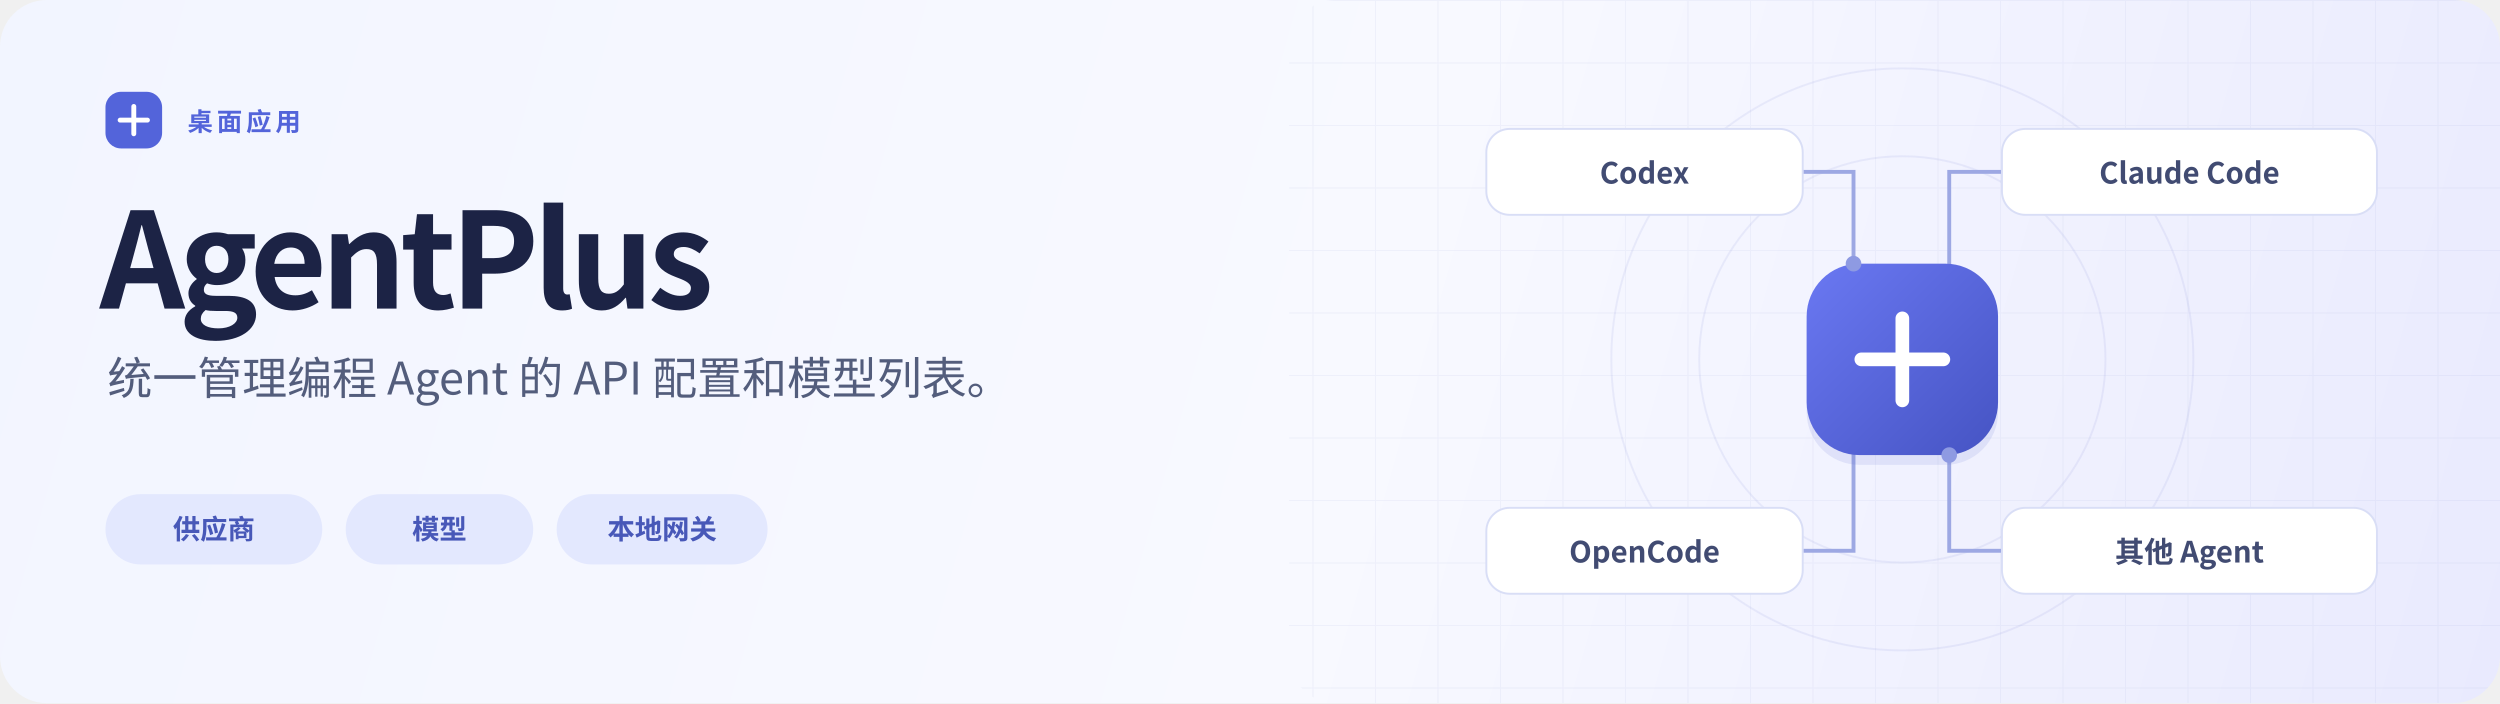
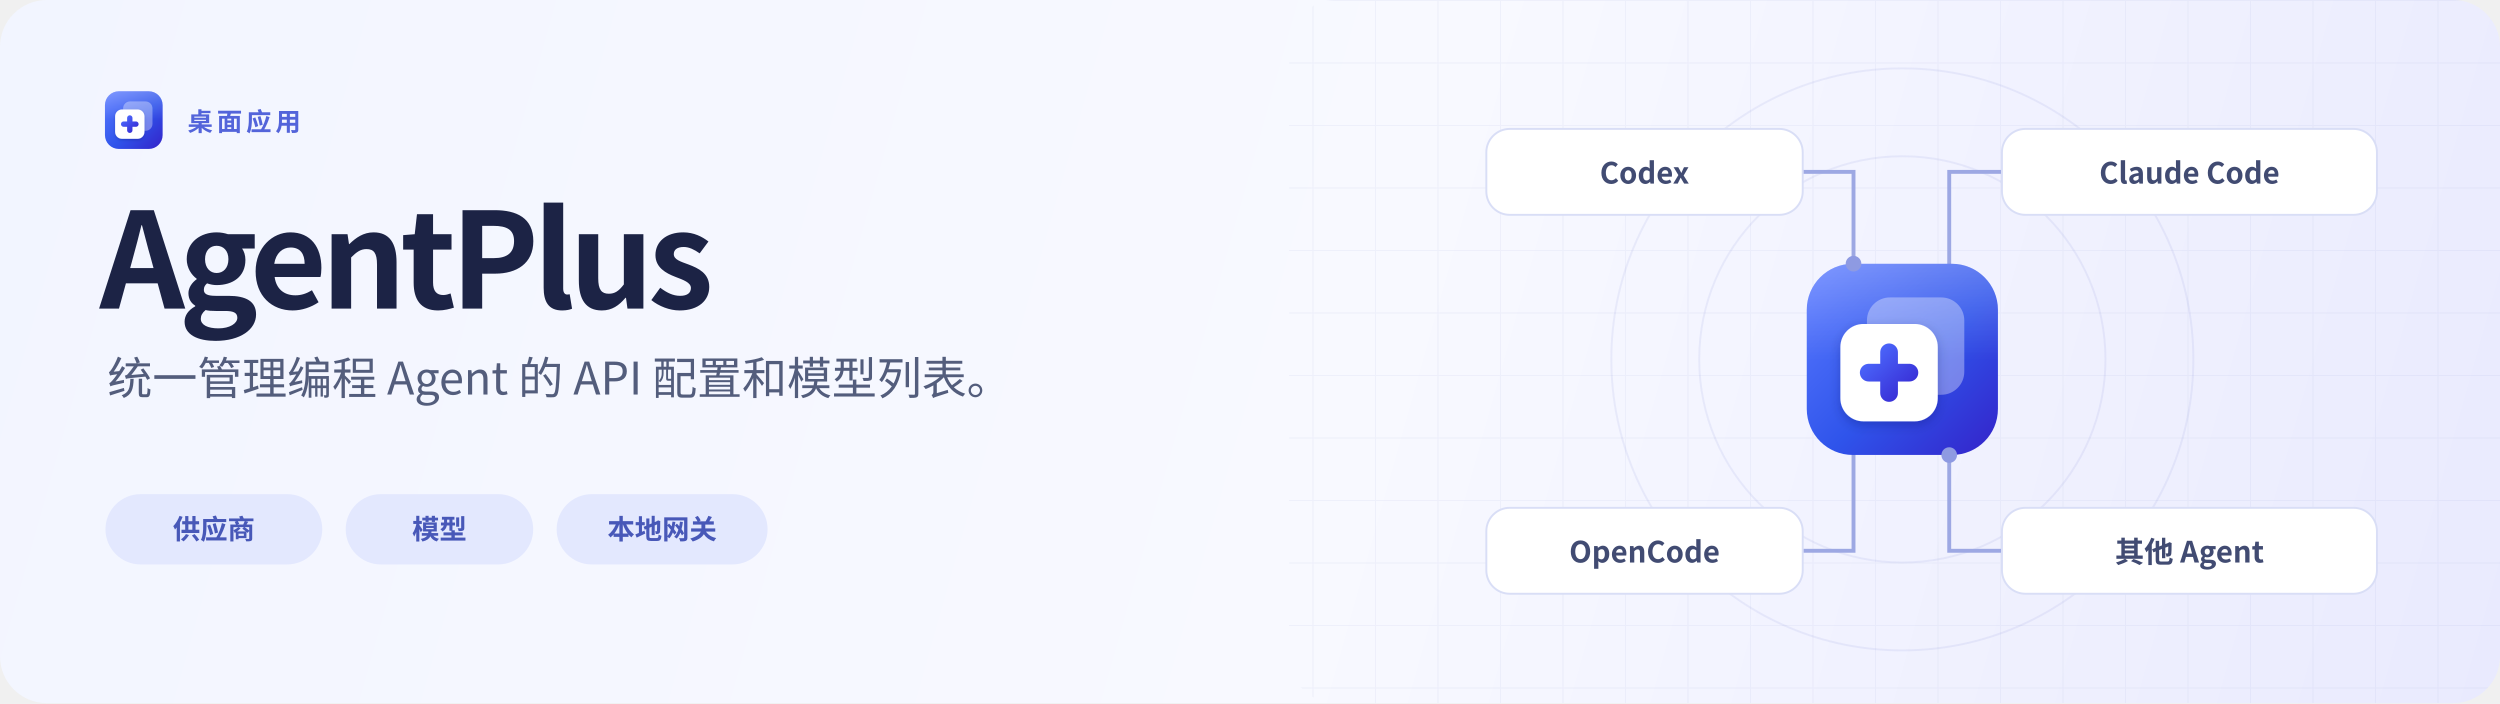
<svg xmlns="http://www.w3.org/2000/svg" width="1280" height="360" viewBox="0 0 1280 360" fill="none">
  <defs>
    <linearGradient id="bg" x1="0" y1="0" x2="1280" y2="360" gradientUnits="userSpaceOnUse">
      <stop stop-color="#F2F5FF" />
      <stop offset=".55" stop-color="#F8F9FF" />
      <stop offset="1" stop-color="#E9EAFE" />
    </linearGradient>
-     <linearGradient id="hub" x1="908" y1="132" x2="1012" y2="236" gradientUnits="userSpaceOnUse">
-       <stop stop-color="#6E7CF7" />
-       <stop offset="1" stop-color="#4755C5" />
-     </linearGradient>
    <pattern id="grid" width="32" height="32" patternUnits="userSpaceOnUse">
      <path d="M32 0H0V32" stroke="#6874C6" stroke-opacity=".07" />
    </pattern>
+     <symbol id="agentplus-logo" viewBox="0 0 1024 1024">
+       <defs>
+         <linearGradient id="agentplus-bg" x1="0" y1="0" x2="1" y2="1">
+           <stop offset="0" stop-color="#5B7BFF" />
+           <stop offset="0.55" stop-color="#2F54EB" />
+           <stop offset="1" stop-color="#3423C9" />
+         </linearGradient>
+         <linearGradient id="agentplus-gloss" x1="0" y1="0" x2="0" y2="1">
+           <stop offset="0" stop-color="#FFFFFF" stop-opacity="0.22" />
+           <stop offset="0.5" stop-color="#FFFFFF" stop-opacity="0" />
+         </linearGradient>
+         <linearGradient id="agentplus-ink" gradientUnits="userSpaceOnUse" x1="352" y1="464" x2="552" y2="680">
+           <stop offset="0" stop-color="#4D6DFF" />
+           <stop offset="1" stop-color="#3628D2" />
+         </linearGradient>
+         <filter id="agentplus-shadow" x="-30%" y="-30%" width="160%" height="160%">
+           <feDropShadow dx="0" dy="18" stdDeviation="24" flood-color="#10164A" flood-opacity="0.24" />
+         </filter>
+       </defs>
+       <rect x="80" y="80" width="864" height="864" rx="208" fill="url(#agentplus-bg)" />
+       <rect x="80" y="80" width="864" height="864" rx="208" fill="url(#agentplus-gloss)" />
+       <rect x="352" y="232" width="440" height="440" rx="104" fill="#FFFFFF" fill-opacity="0.34" />
+       <g filter="url(#agentplus-shadow)">
+         <rect x="232" y="352" width="440" height="440" rx="104" fill="#FFFFFF" />
+       </g>
+       <path d="M452 480V664M360 572H544" stroke="url(#agentplus-ink)" stroke-width="80" stroke-linecap="round" fill="none" />
+     </symbol>
  </defs>
  <rect width="1280" height="360" rx="24" fill="url(#bg)" />
  <rect x="660" width="620" height="360" rx="24" fill="url(#grid)" />
  <circle cx="974" cy="184" r="149" stroke="#6C77CF" stroke-opacity=".1" />
  <circle cx="974" cy="184" r="104" stroke="#6C77CF" stroke-opacity=".1" />
  <g font-family="Segoe UI,Microsoft YaHei,PingFang SC,Noto Sans CJK SC,Arial,sans-serif">
-     <rect x="54" y="47" width="29" height="29" rx="8" fill="#5364DA" />
-     <path d="M68.5 54.5V68.5M61.5 61.5H75.5" stroke="white" stroke-width="2.5" stroke-linecap="round" />
+     <use href="#agentplus-logo" x="51" y="44" width="35" height="35" />
    <text x="96" y="67" fill="#5364DA" font-size="13" font-weight="700" letter-spacing="2">桌面应用</text>
    <text x="51" y="158" fill="#1C2345" font-size="68" font-weight="700" letter-spacing="-3">AgentPlus</text>
    <text x="55" y="202" fill="#535D7C" font-size="23">统一管理编程 Agent 的 API 配置和模型列表。</text>
    <g font-size="14" font-weight="600" fill="#4858B8">
      <rect x="54" y="253" width="111" height="36" rx="18" fill="#E3E8FE" />
      <text x="109.5" y="276" text-anchor="middle">供应商</text>
      <rect x="177" y="253" width="96" height="36" rx="18" fill="#E3E8FE" />
      <text x="225" y="276" text-anchor="middle">模型</text>
      <rect x="285" y="253" width="108" height="36" rx="18" fill="#E3E8FE" />
      <text x="339" y="276" text-anchor="middle">本地网关</text>
    </g>
    <g stroke="#9DA8E3" stroke-width="2">
      <path d="M949 140V88H875M998 140V88H1076M949 228V282H875M998 228V282H1076" />
    </g>
    <g fill="white" stroke="#D9DEF6">
      <rect x="761" y="66" width="162" height="44" rx="12" />
      <rect x="1025" y="66" width="192" height="44" rx="12" />
      <rect x="761" y="260" width="162" height="44" rx="12" />
      <rect x="1025" y="260" width="192" height="44" rx="12" />
    </g>
    <g fill="#414B72" font-size="15" font-weight="600" text-anchor="middle">
      <text x="842" y="94">Codex</text>
      <text x="1121" y="94">Claude Code</text>
      <text x="842" y="288">OpenCode</text>
      <text x="1121" y="288">其他 Agent</text>
    </g>
-     <rect x="925" y="135" width="98" height="98" rx="27" fill="#4E5DCF" fill-opacity=".12" transform="translate(0 5)" />
-     <rect x="925" y="135" width="98" height="98" rx="27" fill="url(#hub)" />
-     <path d="M974 163V205M953 184H995" stroke="white" stroke-width="7" stroke-linecap="round" />
+     <use href="#agentplus-logo" x="916" y="126" width="116" height="116" />
    <circle cx="949" cy="135" r="4" fill="#8E9AE2" />
    <circle cx="998" cy="233" r="4" fill="#8E9AE2" />
  </g>
</svg>
